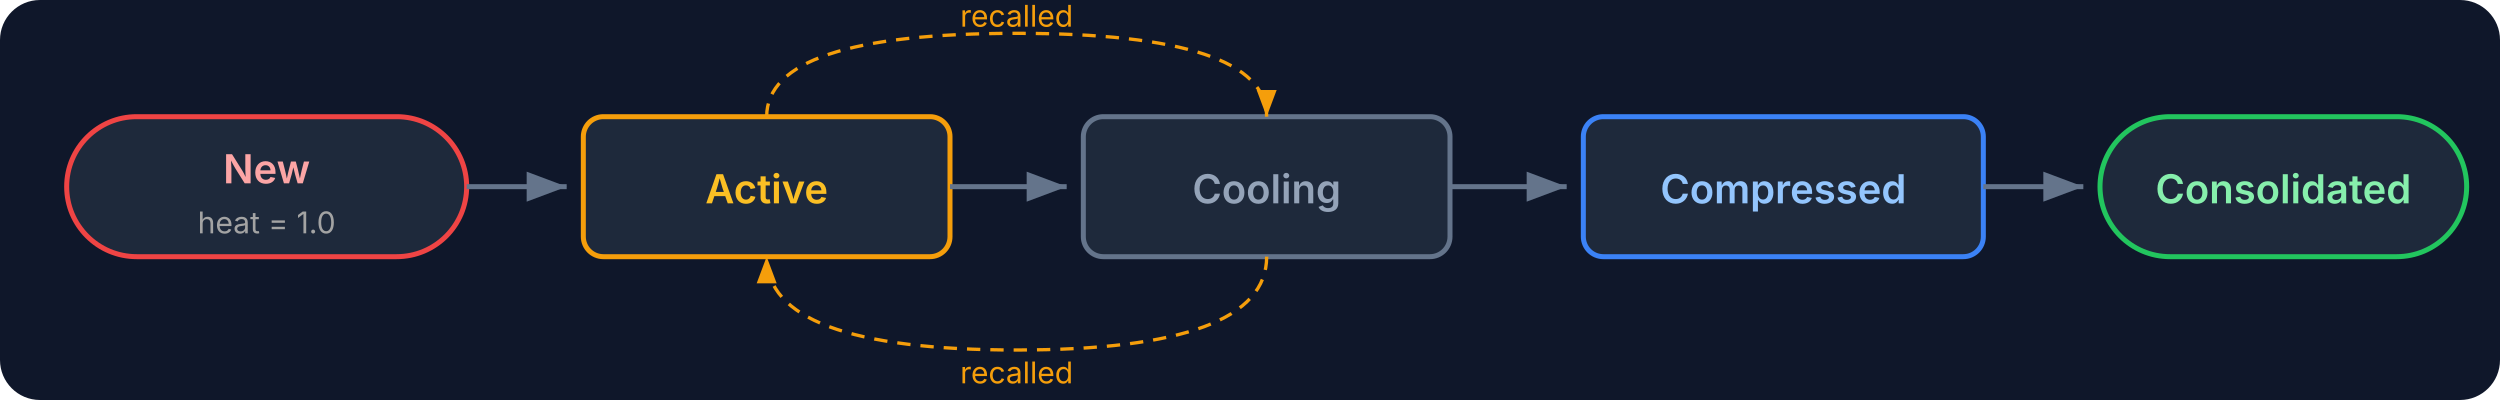
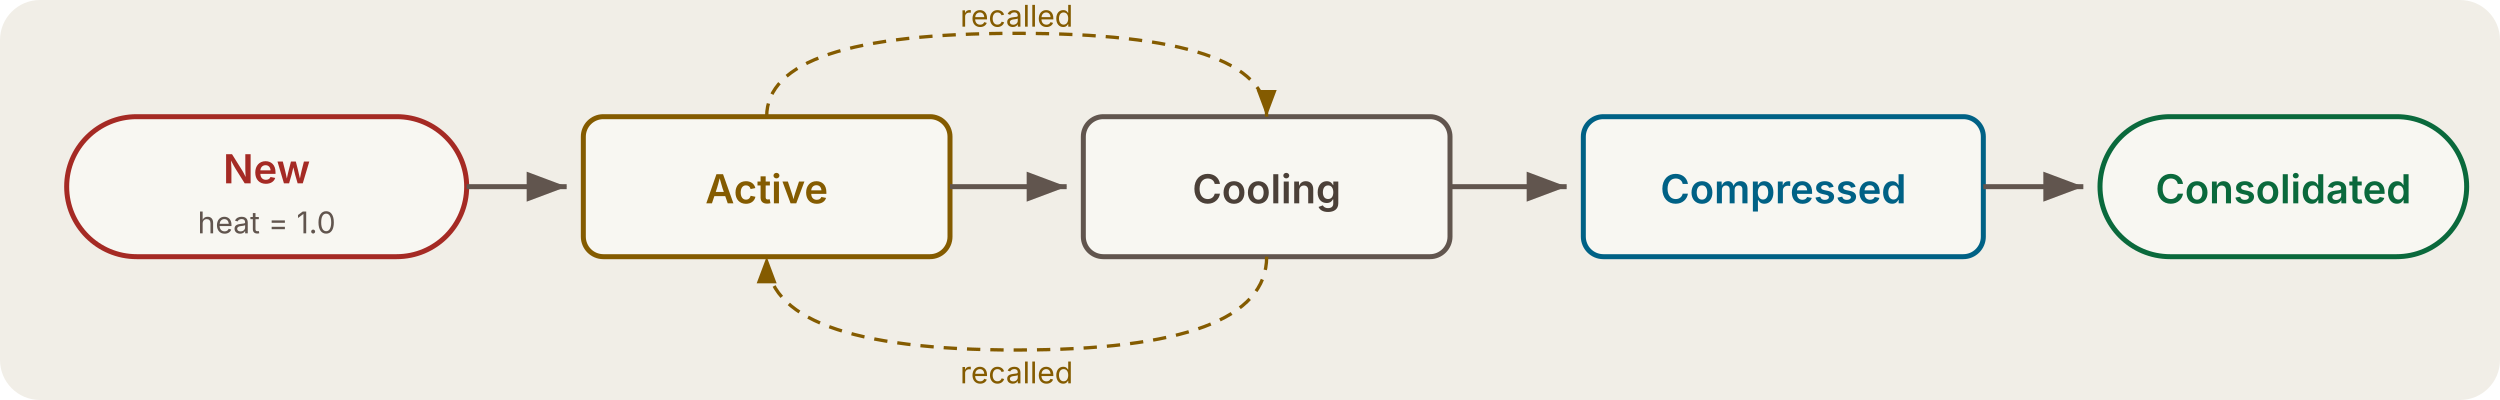
- <svg xmlns="http://www.w3.org/2000/svg" viewBox="0 0 750 120" font-family="Inter, -apple-system, system-ui, sans-serif">
+ <svg xmlns="http://www.w3.org/2000/svg" viewBox="0 0 750 120" font-family="'Inter Tight', -apple-system, system-ui, sans-serif">
  <defs>
    <marker id="arr" markerWidth="8" markerHeight="6" refX="8" refY="3" orient="auto">
-       <path d="M0,0 L8,3 L0,6" fill="#64748b" />
+       <path d="M0,0 L8,3 L0,6" fill="#61554e" />
    </marker>
    <marker id="arr-up" markerWidth="8" markerHeight="6" refX="8" refY="3" orient="auto">
-       <path d="M0,0 L8,3 L0,6" fill="#f59e0b" />
+       <path d="M0,0 L8,3 L0,6" fill="#845b00" />
    </marker>
  </defs>
-   <rect width="750" height="120" rx="12" fill="#0f172a" />
-   <rect x="20" y="35" width="120" height="42" rx="21" fill="#1e293b" stroke="#ef4444" stroke-width="1.5" />
-   <text x="80" y="55" text-anchor="middle" fill="#fca5a5" font-size="12" font-weight="600">New</text>
-   <text x="80" y="70" text-anchor="middle" fill="#a3a3a3" font-size="9">heat = 1.0</text>
-   <line x1="140" y1="56" x2="170" y2="56" stroke="#64748b" stroke-width="1.5" marker-end="url(#arr)" />
-   <rect x="175" y="35" width="110" height="42" rx="6" fill="#1e293b" stroke="#f59e0b" stroke-width="1.5" />
-   <text x="230" y="61" text-anchor="middle" fill="#fbbf24" font-size="12" font-weight="600">Active</text>
-   <line x1="285" y1="56" x2="320" y2="56" stroke="#64748b" stroke-width="1.5" marker-end="url(#arr)" />
-   <rect x="325" y="35" width="110" height="42" rx="6" fill="#1e293b" stroke="#64748b" stroke-width="1.5" />
-   <text x="380" y="61" text-anchor="middle" fill="#94a3b8" font-size="12" font-weight="600">Cooling</text>
-   <line x1="435" y1="56" x2="470" y2="56" stroke="#64748b" stroke-width="1.5" marker-end="url(#arr)" />
-   <rect x="475" y="35" width="120" height="42" rx="6" fill="#1e293b" stroke="#3b82f6" stroke-width="1.5" />
-   <text x="535" y="61" text-anchor="middle" fill="#93c5fd" font-size="12" font-weight="600">Compressed</text>
-   <line x1="595" y1="56" x2="625" y2="56" stroke="#64748b" stroke-width="1.5" marker-end="url(#arr)" />
-   <rect x="630" y="35" width="110" height="42" rx="21" fill="#1e293b" stroke="#22c55e" stroke-width="1.5" />
-   <text x="685" y="61" text-anchor="middle" fill="#86efac" font-size="12" font-weight="600">Consolidated</text>
-   <path d="M230,35 Q230,10 305,10 Q380,10 380,35" fill="none" stroke="#f59e0b" stroke-width="1" stroke-dasharray="4,3" marker-end="url(#arr-up)" />
-   <text x="305" y="8" text-anchor="middle" fill="#f59e0b" font-size="9">recalled</text>
-   <path d="M380,77 Q380,105 305,105 Q230,105 230,77" fill="none" stroke="#f59e0b" stroke-width="1" stroke-dasharray="4,3" marker-end="url(#arr-up)" />
-   <text x="305" y="115" text-anchor="middle" fill="#f59e0b" font-size="9">recalled</text>
+   <rect width="750" height="120" rx="12" fill="#f1eee7" />
+   <rect x="20" y="35" width="120" height="42" rx="21" fill="#f8f7f2" stroke="#a52a24" stroke-width="1.5" />
+   <text x="80" y="55" text-anchor="middle" fill="#a52a24" font-size="12" font-weight="600">New</text>
+   <text x="80" y="70" text-anchor="middle" fill="#61554e" font-size="9">heat = 1.0</text>
+   <line x1="140" y1="56" x2="170" y2="56" stroke="#61554e" stroke-width="1.5" marker-end="url(#arr)" />
+   <rect x="175" y="35" width="110" height="42" rx="6" fill="#f8f7f2" stroke="#845b00" stroke-width="1.5" />
+   <text x="230" y="61" text-anchor="middle" fill="#845b00" font-size="12" font-weight="600">Active</text>
+   <line x1="285" y1="56" x2="320" y2="56" stroke="#61554e" stroke-width="1.5" marker-end="url(#arr)" />
+   <rect x="325" y="35" width="110" height="42" rx="6" fill="#f8f7f2" stroke="#61554e" stroke-width="1.5" />
+   <text x="380" y="61" text-anchor="middle" fill="#4b4038" font-size="12" font-weight="600">Cooling</text>
+   <line x1="435" y1="56" x2="470" y2="56" stroke="#61554e" stroke-width="1.5" marker-end="url(#arr)" />
+   <rect x="475" y="35" width="120" height="42" rx="6" fill="#f8f7f2" stroke="#006185" stroke-width="1.5" />
+   <text x="535" y="61" text-anchor="middle" fill="#006185" font-size="12" font-weight="600">Compressed</text>
+   <line x1="595" y1="56" x2="625" y2="56" stroke="#61554e" stroke-width="1.5" marker-end="url(#arr)" />
+   <rect x="630" y="35" width="110" height="42" rx="21" fill="#f8f7f2" stroke="#0a693c" stroke-width="1.5" />
+   <text x="685" y="61" text-anchor="middle" fill="#0a693c" font-size="12" font-weight="600">Consolidated</text>
+   <path d="M230,35 Q230,10 305,10 Q380,10 380,35" fill="none" stroke="#845b00" stroke-width="1" stroke-dasharray="4,3" marker-end="url(#arr-up)" />
+   <text x="305" y="8" text-anchor="middle" fill="#845b00" font-size="9">recalled</text>
+   <path d="M380,77 Q380,105 305,105 Q230,105 230,77" fill="none" stroke="#845b00" stroke-width="1" stroke-dasharray="4,3" marker-end="url(#arr-up)" />
+   <text x="305" y="115" text-anchor="middle" fill="#845b00" font-size="9">recalled</text>
</svg>
